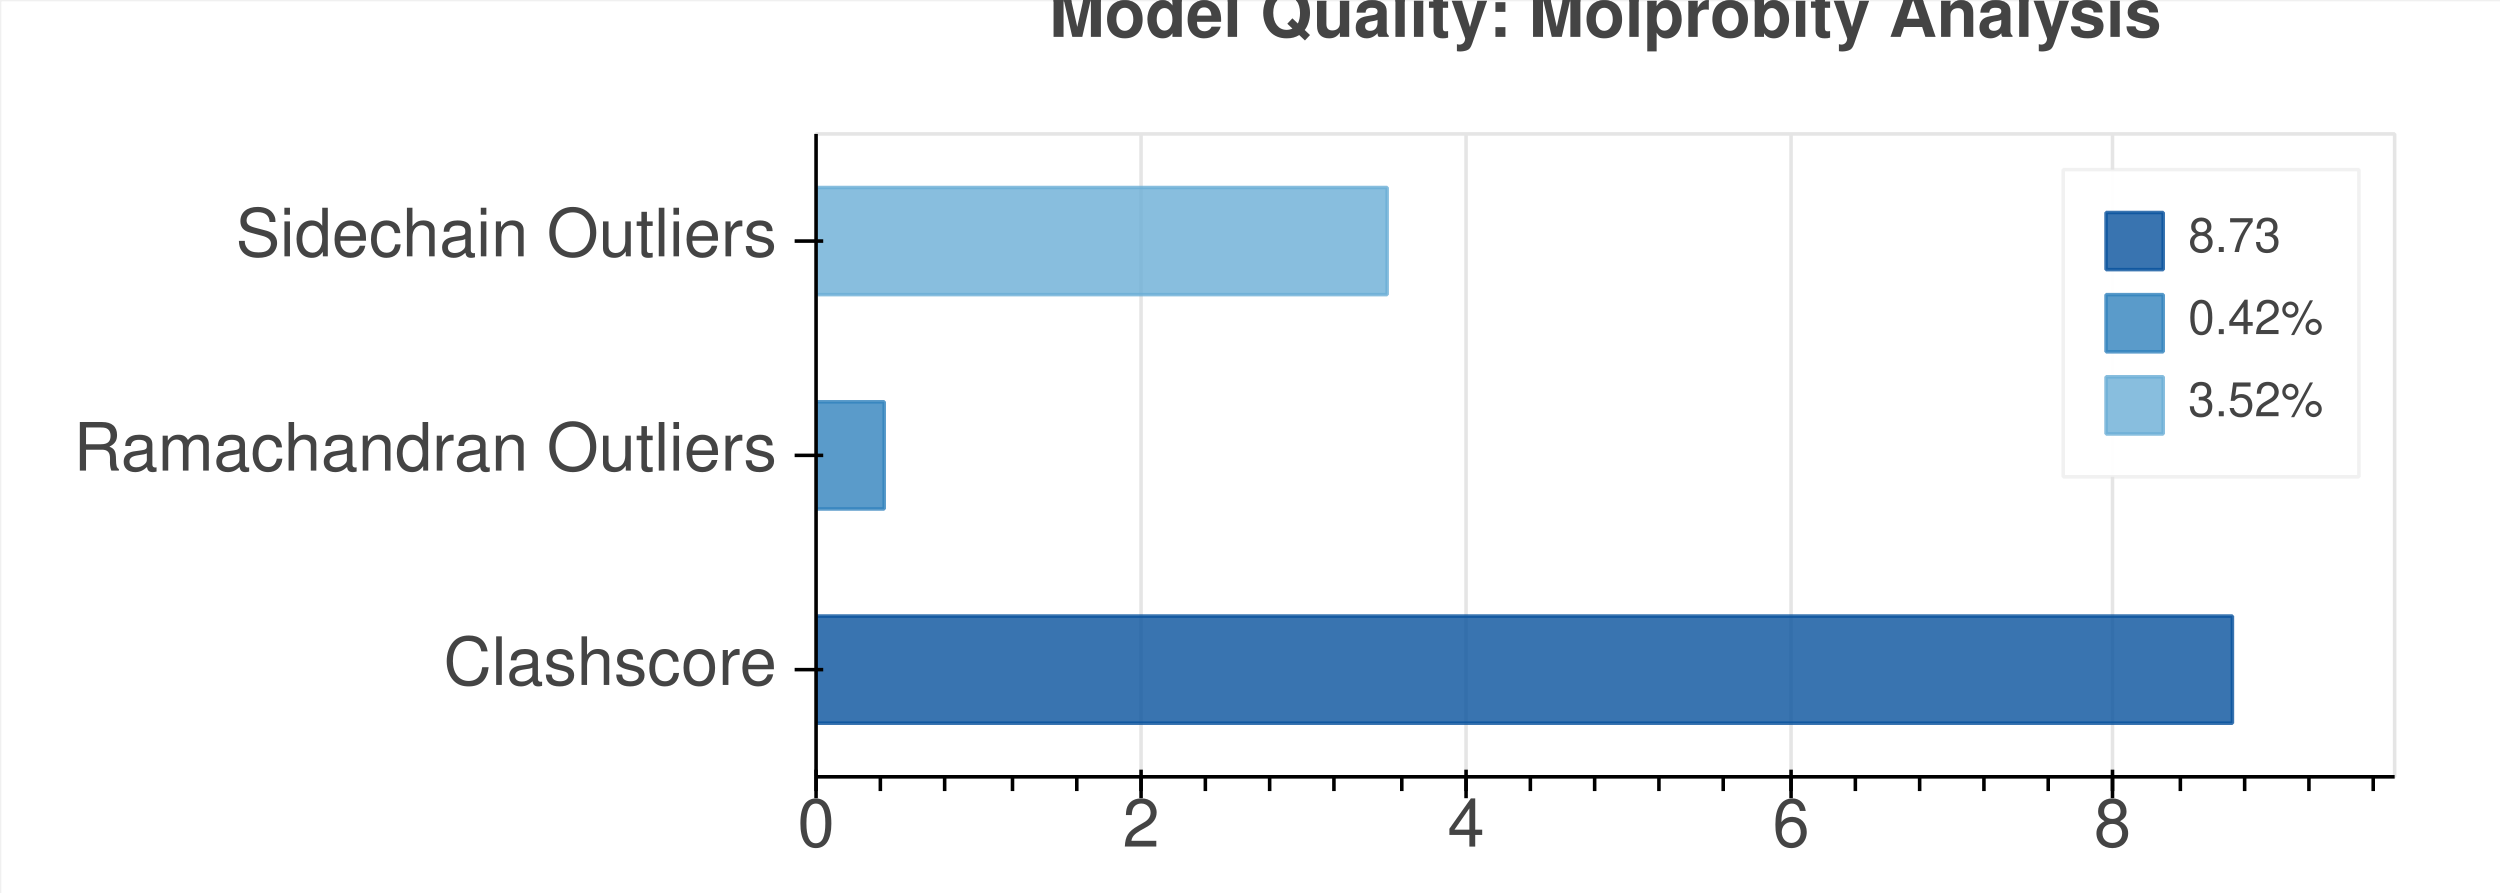
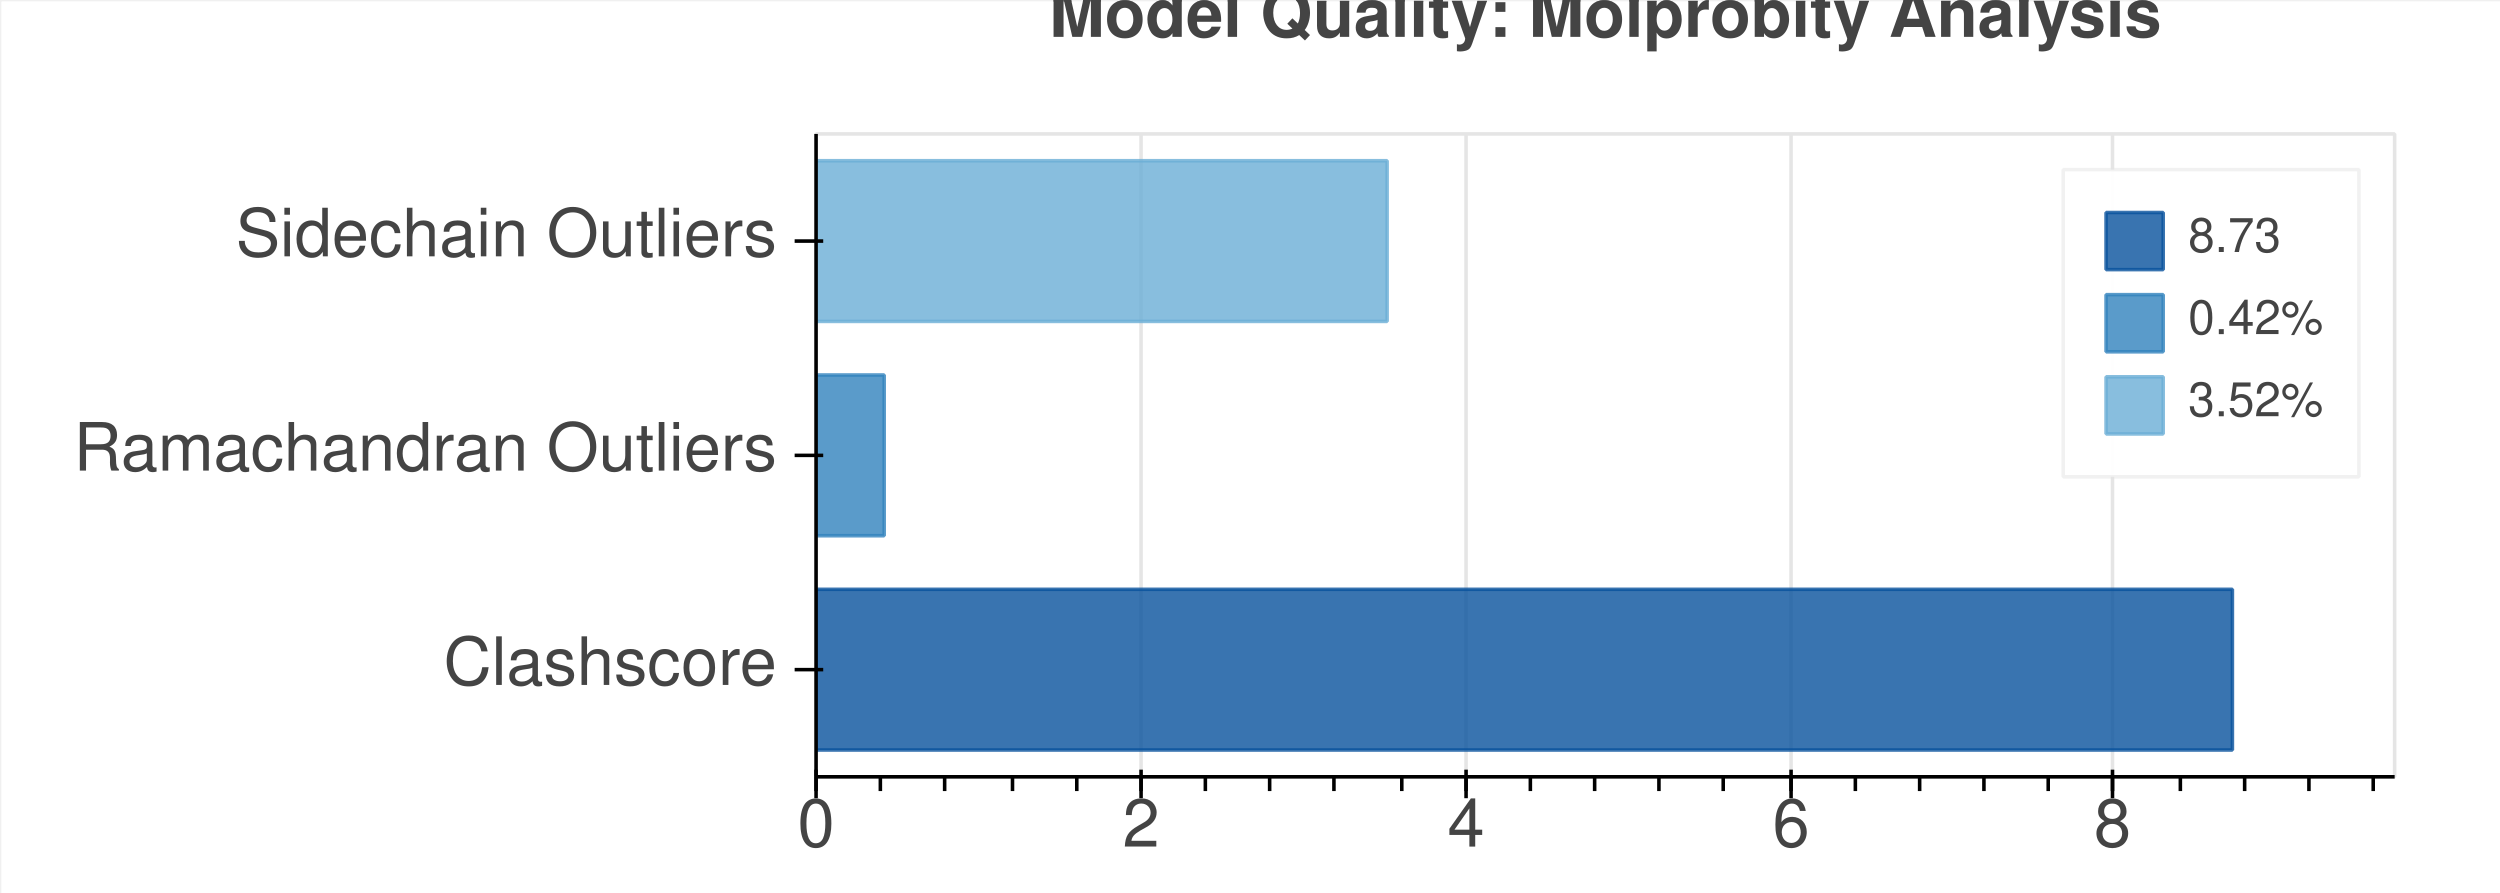
<svg xmlns="http://www.w3.org/2000/svg" version="1.1" width="700" height="250" style="width: 700px; height: 250px;">
  <defs>
-     <clipPath id="eIveUTmPXEVs">
-       <path fill="none" stroke="none" d=" M 228 37 L 670 37 L 670 217 L 228 217 L 228 37 Z" />
-     </clipPath>
-     <clipPath id="UWGryOAaTHaA">
-       <path fill="none" stroke="none" d=" M 228 37 L 670 37 L 670 217 L 228 217 L 228 37 Z" />
-     </clipPath>
-     <clipPath id="yCqaeENrISen">
-       <path fill="none" stroke="none" d=" M 228 37 L 670 37 L 670 217 L 228 217 L 228 37 Z" />
-     </clipPath>
-     <clipPath id="OIRPesMaZAMC">
-       <path fill="none" stroke="none" d=" M 228 37 L 670 37 L 670 217 L 228 217 L 228 37 Z" />
-     </clipPath>
-     <clipPath id="oCNnZqEouiBd">
-       <path fill="none" stroke="none" d=" M 228 37 L 670 37 L 670 217 L 228 217 L 228 37 Z" />
-     </clipPath>
-     <clipPath id="NlvEXglJqowX">
-       <path fill="none" stroke="none" d=" M 228 37 L 670 37 L 670 217 L 228 217 L 228 37 Z" />
-     </clipPath>
-     <clipPath id="wscbiusyNpds">
-       <path fill="none" stroke="none" d=" M 228 37 L 670 37 L 670 217 L 228 217 L 228 37 Z" />
-     </clipPath>
-     <clipPath id="nRBKEMzfdncd">
-       <path fill="none" stroke="none" d=" M 228 37 L 670 37 L 670 217 L 228 217 L 228 37 Z" />
-     </clipPath>
-     <clipPath id="hAmyBgpewLCo">
-       <path fill="none" stroke="none" d=" M 228 37 L 670 37 L 670 217 L 228 217 L 228 37 Z" />
-     </clipPath>
-     <clipPath id="hdTApoLwuOQX">
+     <clipPath id="KuhMcMZrLAMD">
+       <path fill="none" stroke="none" d=" M 228 37 L 670 37 L 670 217 L 228 217 L 228 37 Z" />
+     </clipPath>
+     <clipPath id="hcDUtBJWPFQP">
+       <path fill="none" stroke="none" d=" M 228 37 L 670 37 L 670 217 L 228 217 L 228 37 Z" />
+     </clipPath>
+     <clipPath id="NyRccEJIZTLH">
+       <path fill="none" stroke="none" d=" M 228 37 L 670 37 L 670 217 L 228 217 L 228 37 Z" />
+     </clipPath>
+     <clipPath id="myHVanoRFDxA">
+       <path fill="none" stroke="none" d=" M 228 37 L 670 37 L 670 217 L 228 217 L 228 37 Z" />
+     </clipPath>
+     <clipPath id="MZJNmrIvrrrN">
+       <path fill="none" stroke="none" d=" M 228 37 L 670 37 L 670 217 L 228 217 L 228 37 Z" />
+     </clipPath>
+     <clipPath id="zUirzDoJJDQa">
+       <path fill="none" stroke="none" d=" M 228 37 L 670 37 L 670 217 L 228 217 L 228 37 Z" />
+     </clipPath>
+     <clipPath id="uGLMTTJRqPTk">
+       <path fill="none" stroke="none" d=" M 228 37 L 670 37 L 670 217 L 228 217 L 228 37 Z" />
+     </clipPath>
+     <clipPath id="TtpwQQlMqRpw">
+       <path fill="none" stroke="none" d=" M 228 37 L 670 37 L 670 217 L 228 217 L 228 37 Z" />
+     </clipPath>
+     <clipPath id="mvOoTvskWPZa">
+       <path fill="none" stroke="none" d=" M 228 37 L 670 37 L 670 217 L 228 217 L 228 37 Z" />
+     </clipPath>
+     <clipPath id="tdNtwZJANWEz">
      <path fill="none" stroke="none" d=" M 228 37 L 670 37 L 670 217 L 228 217 L 228 37 Z" />
    </clipPath>
  </defs>
  <g>
    <g transform="scale(1,1) translate(0.5,0.5)">
      <rect fill="#FFFFFF" stroke="none" x="0" y="0" width="700" height="250" />
      <rect fill="#ffffff" stroke="none" x="0" y="0" width="700" height="250" />
      <rect fill="#FFFFFF" stroke="none" x="228" y="37" width="442" height="180" />
      <rect fill="#ffffff" stroke="none" x="228" y="37" width="442" height="180" />
      <g>
        <rect fill="none" stroke="#e5e5e5" x="228" y="37" width="442" height="180" stroke-linejoin="bevel" stroke-miterlimit="10" />
      </g>
-       <g clip-path="url(#eIveUTmPXEVs)">
+       <g clip-path="url(#KuhMcMZrLAMD)">
        <g>
          <g>
            <path fill="none" stroke="#e5e5e5" paint-order="fill stroke markers" d=" M 319 217 L 319 37" stroke-linejoin="bevel" stroke-miterlimit="10" />
            <path fill="none" stroke="#e5e5e5" paint-order="fill stroke markers" d=" M 410 217 L 410 37" stroke-linejoin="bevel" stroke-miterlimit="10" />
            <path fill="none" stroke="#e5e5e5" paint-order="fill stroke markers" d=" M 501 217 L 501 37" stroke-linejoin="bevel" stroke-miterlimit="10" />
            <path fill="none" stroke="#e5e5e5" paint-order="fill stroke markers" d=" M 591 217 L 591 37" stroke-linejoin="bevel" stroke-miterlimit="10" />
          </g>
        </g>
      </g>
-       <g clip-path="url(#UWGryOAaTHaA)">
+       <g clip-path="url(#hcDUtBJWPFQP)">
        <g>
          <g />
        </g>
      </g>
-       <g clip-path="url(#yCqaeENrISen)">
+       <g clip-path="url(#NyRccEJIZTLH)">
        <g>
          <g>
            <path fill="none" stroke="none" />
-             <path fill="#08519c" stroke="none" paint-order="stroke fill markers" d=" M 228 172 L 624.573 172 L 624.573 202 L 228 202 L 228 172 Z" fill-opacity="0.8" />
-             <path fill="none" stroke="#08519c" paint-order="fill stroke markers" d=" M 228 172 L 624.573 172 L 624.573 202 L 228 202 L 228 172 Z" stroke-linejoin="bevel" stroke-miterlimit="10" stroke-opacity="0.8" />
-             <path fill="#3182bd" stroke="none" paint-order="stroke fill markers" d=" M 228 112 L 247.079 112 L 247.079 142 L 228 142 L 228 112 Z" fill-opacity="0.8" />
-             <path fill="none" stroke="#3182bd" paint-order="fill stroke markers" d=" M 228 112 L 247.079 112 L 247.079 142 L 228 142 L 228 112 Z" stroke-linejoin="bevel" stroke-miterlimit="10" stroke-opacity="0.8" />
-             <path fill="#6baed6" stroke="none" paint-order="stroke fill markers" d=" M 228 52 L 387.901 52 L 387.901 82 L 228 82 L 228 52 Z" fill-opacity="0.8" />
-             <path fill="none" stroke="#6baed6" paint-order="fill stroke markers" d=" M 228 52 L 387.901 52 L 387.901 82 L 228 82 L 228 52 Z" stroke-linejoin="bevel" stroke-miterlimit="10" stroke-opacity="0.8" />
-           </g>
-         </g>
-       </g>
-       <g clip-path="url(#OIRPesMaZAMC)">
+             <path fill="#08519c" stroke="none" paint-order="stroke fill markers" d=" M 228 164.5 L 624.573 164.5 L 624.573 209.5 L 228 209.5 L 228 164.5 Z" fill-opacity="0.8" />
+             <path fill="none" stroke="#08519c" paint-order="fill stroke markers" d=" M 228 164.5 L 624.573 164.5 L 624.573 209.5 L 228 209.5 L 228 164.5 Z" stroke-linejoin="bevel" stroke-miterlimit="10" stroke-opacity="0.8" />
+             <path fill="#3182bd" stroke="none" paint-order="stroke fill markers" d=" M 228 104.5 L 247.079 104.5 L 247.079 149.5 L 228 149.5 L 228 104.5 Z" fill-opacity="0.8" />
+             <path fill="none" stroke="#3182bd" paint-order="fill stroke markers" d=" M 228 104.5 L 247.079 104.5 L 247.079 149.5 L 228 149.5 L 228 104.5 Z" stroke-linejoin="bevel" stroke-miterlimit="10" stroke-opacity="0.8" />
+             <path fill="#6baed6" stroke="none" paint-order="stroke fill markers" d=" M 228 44.5 L 387.901 44.5 L 387.901 89.5 L 228 89.5 L 228 44.5 Z" fill-opacity="0.8" />
+             <path fill="none" stroke="#6baed6" paint-order="fill stroke markers" d=" M 228 44.5 L 387.901 44.5 L 387.901 89.5 L 228 89.5 L 228 44.5 Z" stroke-linejoin="bevel" stroke-miterlimit="10" stroke-opacity="0.8" />
+           </g>
+         </g>
+       </g>
+       <g clip-path="url(#myHVanoRFDxA)">
        <g>
          <g />
          <g>
            <path fill="#ffffff" stroke="#e5e5e5" paint-order="fill stroke markers" d=" M 577.2 47 L 660 47 L 660 133 L 577.2 133 L 577.2 47 Z" fill-opacity="0.95" stroke-linejoin="bevel" stroke-miterlimit="10" stroke-opacity="0.5" />
            <text fill="#444444" stroke="none" font-family="helvetica" font-size="10pt" font-style="normal" font-weight="normal" text-decoration="normal" x="612.2" y="67" text-anchor="start" dominant-baseline="central">8.73</text>
            <rect fill="#08519c" stroke="none" x="589.2" y="59" width="16" height="16" fill-opacity="0.8" />
            <path fill="none" stroke="#08519c" paint-order="fill stroke markers" d=" M 589.2 59 L 605.2 59 L 605.2 75 L 589.2 75 L 589.2 59 Z" stroke-linejoin="bevel" stroke-miterlimit="10" stroke-opacity="0.8" />
            <text fill="#444444" stroke="none" font-family="helvetica" font-size="10pt" font-style="normal" font-weight="normal" text-decoration="normal" x="612.2" y="90" text-anchor="start" dominant-baseline="central">0.42%</text>
            <rect fill="#3182bd" stroke="none" x="589.2" y="82" width="16" height="16" fill-opacity="0.8" />
            <path fill="none" stroke="#3182bd" paint-order="fill stroke markers" d=" M 589.2 82 L 605.2 82 L 605.2 98 L 589.2 98 L 589.2 82 Z" stroke-linejoin="bevel" stroke-miterlimit="10" stroke-opacity="0.8" />
            <text fill="#444444" stroke="none" font-family="helvetica" font-size="10pt" font-style="normal" font-weight="normal" text-decoration="normal" x="612.2" y="113" text-anchor="start" dominant-baseline="central">3.52%</text>
            <rect fill="#6baed6" stroke="none" x="589.2" y="105" width="16" height="16" fill-opacity="0.8" />
            <path fill="none" stroke="#6baed6" paint-order="fill stroke markers" d=" M 589.2 105 L 605.2 105 L 605.2 121 L 589.2 121 L 589.2 105 Z" stroke-linejoin="bevel" stroke-miterlimit="10" stroke-opacity="0.8" />
          </g>
        </g>
      </g>
      <g>
        <g fill="#444444">
          <path fill="" stroke="none" d="" />
          <g transform="translate(449,5)">
            <path fill="none" stroke="none" />
            <text fill="" stroke="none" font-family="helvetica" font-size="14pt" font-style="normal" font-weight="bold" text-decoration="normal" x="0" y="0" text-anchor="middle" dominant-baseline="text-before-edge">Model Quality: Molprobity Analysis</text>
          </g>
        </g>
      </g>
      <g />
      <g>
        <g fill="#444444">
          <path fill="none" stroke="black" paint-order="fill stroke markers" d=" M 228 217 L 670 217" stroke-linejoin="bevel" stroke-miterlimit="10" />
          <path fill="none" stroke="black" paint-order="fill stroke markers" d=" M 228 223 L 228 215" stroke-linejoin="bevel" stroke-miterlimit="10" />
          <path fill="none" stroke="black" paint-order="fill stroke markers" d=" M 319 223 L 319 215" stroke-linejoin="bevel" stroke-miterlimit="10" />
          <path fill="none" stroke="black" paint-order="fill stroke markers" d=" M 410 223 L 410 215" stroke-linejoin="bevel" stroke-miterlimit="10" />
          <path fill="none" stroke="black" paint-order="fill stroke markers" d=" M 501 223 L 501 215" stroke-linejoin="bevel" stroke-miterlimit="10" />
          <path fill="none" stroke="black" paint-order="fill stroke markers" d=" M 591 223 L 591 215" stroke-linejoin="bevel" stroke-miterlimit="10" />
          <path fill="none" stroke="black" paint-order="fill stroke markers" d=" M 228 221 L 228 217" stroke-linejoin="bevel" stroke-miterlimit="10" />
          <path fill="none" stroke="black" paint-order="fill stroke markers" d=" M 246 221 L 246 217" stroke-linejoin="bevel" stroke-miterlimit="10" />
          <path fill="none" stroke="black" paint-order="fill stroke markers" d=" M 264 221 L 264 217" stroke-linejoin="bevel" stroke-miterlimit="10" />
          <path fill="none" stroke="black" paint-order="fill stroke markers" d=" M 283 221 L 283 217" stroke-linejoin="bevel" stroke-miterlimit="10" />
          <path fill="none" stroke="black" paint-order="fill stroke markers" d=" M 301 221 L 301 217" stroke-linejoin="bevel" stroke-miterlimit="10" />
          <path fill="none" stroke="black" paint-order="fill stroke markers" d=" M 319 221 L 319 217" stroke-linejoin="bevel" stroke-miterlimit="10" />
          <path fill="none" stroke="black" paint-order="fill stroke markers" d=" M 337 221 L 337 217" stroke-linejoin="bevel" stroke-miterlimit="10" />
          <path fill="none" stroke="black" paint-order="fill stroke markers" d=" M 355 221 L 355 217" stroke-linejoin="bevel" stroke-miterlimit="10" />
          <path fill="none" stroke="black" paint-order="fill stroke markers" d=" M 373 221 L 373 217" stroke-linejoin="bevel" stroke-miterlimit="10" />
          <path fill="none" stroke="black" paint-order="fill stroke markers" d=" M 392 221 L 392 217" stroke-linejoin="bevel" stroke-miterlimit="10" />
          <path fill="none" stroke="black" paint-order="fill stroke markers" d=" M 410 221 L 410 217" stroke-linejoin="bevel" stroke-miterlimit="10" />
          <path fill="none" stroke="black" paint-order="fill stroke markers" d=" M 428 221 L 428 217" stroke-linejoin="bevel" stroke-miterlimit="10" />
          <path fill="none" stroke="black" paint-order="fill stroke markers" d=" M 446 221 L 446 217" stroke-linejoin="bevel" stroke-miterlimit="10" />
          <path fill="none" stroke="black" paint-order="fill stroke markers" d=" M 464 221 L 464 217" stroke-linejoin="bevel" stroke-miterlimit="10" />
          <path fill="none" stroke="black" paint-order="fill stroke markers" d=" M 482 221 L 482 217" stroke-linejoin="bevel" stroke-miterlimit="10" />
          <path fill="none" stroke="black" paint-order="fill stroke markers" d=" M 501 221 L 501 217" stroke-linejoin="bevel" stroke-miterlimit="10" />
          <path fill="none" stroke="black" paint-order="fill stroke markers" d=" M 519 221 L 519 217" stroke-linejoin="bevel" stroke-miterlimit="10" />
          <path fill="none" stroke="black" paint-order="fill stroke markers" d=" M 537 221 L 537 217" stroke-linejoin="bevel" stroke-miterlimit="10" />
          <path fill="none" stroke="black" paint-order="fill stroke markers" d=" M 555 221 L 555 217" stroke-linejoin="bevel" stroke-miterlimit="10" />
          <path fill="none" stroke="black" paint-order="fill stroke markers" d=" M 573 221 L 573 217" stroke-linejoin="bevel" stroke-miterlimit="10" />
          <path fill="none" stroke="black" paint-order="fill stroke markers" d=" M 591 221 L 591 217" stroke-linejoin="bevel" stroke-miterlimit="10" />
          <path fill="none" stroke="black" paint-order="fill stroke markers" d=" M 610 221 L 610 217" stroke-linejoin="bevel" stroke-miterlimit="10" />
          <path fill="none" stroke="black" paint-order="fill stroke markers" d=" M 628 221 L 628 217" stroke-linejoin="bevel" stroke-miterlimit="10" />
          <path fill="none" stroke="black" paint-order="fill stroke markers" d=" M 646 221 L 646 217" stroke-linejoin="bevel" stroke-miterlimit="10" />
          <path fill="" stroke="black" paint-order="fill stroke markers" d=" M 664 221 L 664 217" stroke-linejoin="bevel" stroke-miterlimit="10" />
          <g transform="translate(228,228) rotate(0,0,0)">
            <text fill="" stroke="none" font-family="helvetica" font-size="14pt" font-style="normal" font-weight="normal" text-decoration="normal" x="0" y="0" text-anchor="middle" dominant-baseline="hanging">0</text>
            <g transform="rotate(0,0,0) translate(-228,-228) translate(319,228) rotate(0,0,0)">
              <text fill="" stroke="none" font-family="helvetica" font-size="14pt" font-style="normal" font-weight="normal" text-decoration="normal" x="0" y="0" text-anchor="middle" dominant-baseline="hanging">2</text>
              <g transform="rotate(0,0,0) translate(-319,-228) translate(410,228) rotate(0,0,0)">
                <text fill="" stroke="none" font-family="helvetica" font-size="14pt" font-style="normal" font-weight="normal" text-decoration="normal" x="0" y="0" text-anchor="middle" dominant-baseline="hanging">4</text>
                <g transform="rotate(0,0,0) translate(-410,-228) translate(501,228) rotate(0,0,0)">
                  <text fill="" stroke="none" font-family="helvetica" font-size="14pt" font-style="normal" font-weight="normal" text-decoration="normal" x="0" y="0" text-anchor="middle" dominant-baseline="hanging">6</text>
                  <g transform="rotate(0,0,0) translate(-501,-228) translate(591,228) rotate(0,0,0)">
                    <text fill="" stroke="none" font-family="helvetica" font-size="14pt" font-style="normal" font-weight="normal" text-decoration="normal" x="0" y="0" text-anchor="middle" dominant-baseline="hanging">8</text>
                    <g transform="rotate(0,0,0) translate(-591,-228)" />
                  </g>
                </g>
              </g>
            </g>
          </g>
        </g>
      </g>
      <g>
        <g fill="#444444">
          <path fill="none" stroke="black" paint-order="fill stroke markers" d=" M 228 217 L 228 37" stroke-linejoin="bevel" stroke-miterlimit="10" />
          <path fill="none" stroke="black" paint-order="fill stroke markers" d=" M 222 187 L 230 187" stroke-linejoin="bevel" stroke-miterlimit="10" />
          <path fill="none" stroke="black" paint-order="fill stroke markers" d=" M 222 127 L 230 127" stroke-linejoin="bevel" stroke-miterlimit="10" />
          <path fill="" stroke="black" paint-order="fill stroke markers" d=" M 222 67 L 230 67" stroke-linejoin="bevel" stroke-miterlimit="10" />
          <g transform="translate(217,187) rotate(0,0,0)">
            <text fill="" stroke="none" font-family="helvetica" font-size="14pt" font-style="normal" font-weight="normal" text-decoration="normal" x="0" y="0" text-anchor="end" dominant-baseline="central">Clashscore</text>
            <g transform="rotate(0,0,0) translate(-217,-187) translate(217,127) rotate(0,0,0)">
              <text fill="" stroke="none" font-family="helvetica" font-size="14pt" font-style="normal" font-weight="normal" text-decoration="normal" x="0" y="0" text-anchor="end" dominant-baseline="central">Ramachandran Outliers</text>
              <g transform="rotate(0,0,0) translate(-217,-127) translate(217,67) rotate(0,0,0)">
                <text fill="" stroke="none" font-family="helvetica" font-size="14pt" font-style="normal" font-weight="normal" text-decoration="normal" x="0" y="0" text-anchor="end" dominant-baseline="central">Sidechain Outliers</text>
                <g transform="rotate(0,0,0) translate(-217,-67)" />
              </g>
            </g>
          </g>
        </g>
      </g>
-       <g clip-path="url(#oCNnZqEouiBd)">
+       <g clip-path="url(#MZJNmrIvrrrN)">
        <g />
      </g>
    </g>
    <g transform="scale(1,1) translate(0.5,0.5)">
      <rect fill="#FFFFFF" stroke="none" x="0" y="0" width="700" height="250" />
      <rect fill="#ffffff" stroke="none" x="0" y="0" width="700" height="250" />
      <rect fill="#FFFFFF" stroke="none" x="228" y="37" width="442" height="180" />
      <rect fill="#ffffff" stroke="none" x="228" y="37" width="442" height="180" />
      <g>
        <rect fill="none" stroke="#e5e5e5" x="228" y="37" width="442" height="180" stroke-linejoin="bevel" stroke-miterlimit="10" />
      </g>
-       <g clip-path="url(#NlvEXglJqowX)">
+       <g clip-path="url(#zUirzDoJJDQa)">
        <g>
          <g>
            <path fill="none" stroke="#e5e5e5" paint-order="fill stroke markers" d=" M 319 217 L 319 37" stroke-linejoin="bevel" stroke-miterlimit="10" />
            <path fill="none" stroke="#e5e5e5" paint-order="fill stroke markers" d=" M 410 217 L 410 37" stroke-linejoin="bevel" stroke-miterlimit="10" />
            <path fill="none" stroke="#e5e5e5" paint-order="fill stroke markers" d=" M 501 217 L 501 37" stroke-linejoin="bevel" stroke-miterlimit="10" />
            <path fill="none" stroke="#e5e5e5" paint-order="fill stroke markers" d=" M 591 217 L 591 37" stroke-linejoin="bevel" stroke-miterlimit="10" />
          </g>
        </g>
      </g>
-       <g clip-path="url(#wscbiusyNpds)">
+       <g clip-path="url(#uGLMTTJRqPTk)">
        <g>
          <g />
        </g>
      </g>
-       <g clip-path="url(#nRBKEMzfdncd)">
+       <g clip-path="url(#TtpwQQlMqRpw)">
        <g>
          <g>
            <path fill="none" stroke="none" />
-             <path fill="#08519c" stroke="none" paint-order="stroke fill markers" d=" M 228 172 L 624.573 172 L 624.573 202 L 228 202 L 228 172 Z" fill-opacity="0.8" />
-             <path fill="none" stroke="#08519c" paint-order="fill stroke markers" d=" M 228 172 L 624.573 172 L 624.573 202 L 228 202 L 228 172 Z" stroke-linejoin="bevel" stroke-miterlimit="10" stroke-opacity="0.8" />
-             <path fill="#3182bd" stroke="none" paint-order="stroke fill markers" d=" M 228 112 L 247.079 112 L 247.079 142 L 228 142 L 228 112 Z" fill-opacity="0.8" />
-             <path fill="none" stroke="#3182bd" paint-order="fill stroke markers" d=" M 228 112 L 247.079 112 L 247.079 142 L 228 142 L 228 112 Z" stroke-linejoin="bevel" stroke-miterlimit="10" stroke-opacity="0.8" />
-             <path fill="#6baed6" stroke="none" paint-order="stroke fill markers" d=" M 228 52 L 387.901 52 L 387.901 82 L 228 82 L 228 52 Z" fill-opacity="0.8" />
-             <path fill="none" stroke="#6baed6" paint-order="fill stroke markers" d=" M 228 52 L 387.901 52 L 387.901 82 L 228 82 L 228 52 Z" stroke-linejoin="bevel" stroke-miterlimit="10" stroke-opacity="0.8" />
-           </g>
-         </g>
-       </g>
-       <g clip-path="url(#hAmyBgpewLCo)">
+             <path fill="#08519c" stroke="none" paint-order="stroke fill markers" d=" M 228 164.5 L 624.573 164.5 L 624.573 209.5 L 228 209.5 L 228 164.5 Z" fill-opacity="0.8" />
+             <path fill="none" stroke="#08519c" paint-order="fill stroke markers" d=" M 228 164.5 L 624.573 164.5 L 624.573 209.5 L 228 209.5 L 228 164.5 Z" stroke-linejoin="bevel" stroke-miterlimit="10" stroke-opacity="0.8" />
+             <path fill="#3182bd" stroke="none" paint-order="stroke fill markers" d=" M 228 104.5 L 247.079 104.5 L 247.079 149.5 L 228 149.5 L 228 104.5 Z" fill-opacity="0.8" />
+             <path fill="none" stroke="#3182bd" paint-order="fill stroke markers" d=" M 228 104.5 L 247.079 104.5 L 247.079 149.5 L 228 149.5 L 228 104.5 Z" stroke-linejoin="bevel" stroke-miterlimit="10" stroke-opacity="0.8" />
+             <path fill="#6baed6" stroke="none" paint-order="stroke fill markers" d=" M 228 44.5 L 387.901 44.5 L 387.901 89.5 L 228 89.5 L 228 44.5 Z" fill-opacity="0.8" />
+             <path fill="none" stroke="#6baed6" paint-order="fill stroke markers" d=" M 228 44.5 L 387.901 44.5 L 387.901 89.5 L 228 89.5 L 228 44.5 Z" stroke-linejoin="bevel" stroke-miterlimit="10" stroke-opacity="0.8" />
+           </g>
+         </g>
+       </g>
+       <g clip-path="url(#mvOoTvskWPZa)">
        <g>
          <g />
          <g>
            <path fill="#ffffff" stroke="#e5e5e5" paint-order="fill stroke markers" d=" M 577.2 47 L 660 47 L 660 133 L 577.2 133 L 577.2 47 Z" fill-opacity="0.95" stroke-linejoin="bevel" stroke-miterlimit="10" stroke-opacity="0.5" />
            <text fill="#444444" stroke="none" font-family="helvetica" font-size="10pt" font-style="normal" font-weight="normal" text-decoration="normal" x="612.2" y="67" text-anchor="start" dominant-baseline="central">8.73</text>
            <rect fill="#08519c" stroke="none" x="589.2" y="59" width="16" height="16" fill-opacity="0.8" />
            <path fill="none" stroke="#08519c" paint-order="fill stroke markers" d=" M 589.2 59 L 605.2 59 L 605.2 75 L 589.2 75 L 589.2 59 Z" stroke-linejoin="bevel" stroke-miterlimit="10" stroke-opacity="0.8" />
            <text fill="#444444" stroke="none" font-family="helvetica" font-size="10pt" font-style="normal" font-weight="normal" text-decoration="normal" x="612.2" y="90" text-anchor="start" dominant-baseline="central">0.42%</text>
            <rect fill="#3182bd" stroke="none" x="589.2" y="82" width="16" height="16" fill-opacity="0.8" />
            <path fill="none" stroke="#3182bd" paint-order="fill stroke markers" d=" M 589.2 82 L 605.2 82 L 605.2 98 L 589.2 98 L 589.2 82 Z" stroke-linejoin="bevel" stroke-miterlimit="10" stroke-opacity="0.8" />
            <text fill="#444444" stroke="none" font-family="helvetica" font-size="10pt" font-style="normal" font-weight="normal" text-decoration="normal" x="612.2" y="113" text-anchor="start" dominant-baseline="central">3.52%</text>
            <rect fill="#6baed6" stroke="none" x="589.2" y="105" width="16" height="16" fill-opacity="0.8" />
            <path fill="none" stroke="#6baed6" paint-order="fill stroke markers" d=" M 589.2 105 L 605.2 105 L 605.2 121 L 589.2 121 L 589.2 105 Z" stroke-linejoin="bevel" stroke-miterlimit="10" stroke-opacity="0.8" />
          </g>
        </g>
      </g>
      <g>
        <g fill="#444444">
          <path fill="" stroke="none" d="" />
          <g transform="translate(449,5)">
            <path fill="none" stroke="none" />
            <text fill="" stroke="none" font-family="helvetica" font-size="14pt" font-style="normal" font-weight="bold" text-decoration="normal" x="0" y="0" text-anchor="middle" dominant-baseline="text-before-edge">Model Quality: Molprobity Analysis</text>
          </g>
        </g>
      </g>
      <g />
      <g>
        <g fill="#444444">
          <path fill="none" stroke="black" paint-order="fill stroke markers" d=" M 228 217 L 670 217" stroke-linejoin="bevel" stroke-miterlimit="10" />
          <path fill="none" stroke="black" paint-order="fill stroke markers" d=" M 228 223 L 228 215" stroke-linejoin="bevel" stroke-miterlimit="10" />
          <path fill="none" stroke="black" paint-order="fill stroke markers" d=" M 319 223 L 319 215" stroke-linejoin="bevel" stroke-miterlimit="10" />
          <path fill="none" stroke="black" paint-order="fill stroke markers" d=" M 410 223 L 410 215" stroke-linejoin="bevel" stroke-miterlimit="10" />
          <path fill="none" stroke="black" paint-order="fill stroke markers" d=" M 501 223 L 501 215" stroke-linejoin="bevel" stroke-miterlimit="10" />
          <path fill="none" stroke="black" paint-order="fill stroke markers" d=" M 591 223 L 591 215" stroke-linejoin="bevel" stroke-miterlimit="10" />
          <path fill="none" stroke="black" paint-order="fill stroke markers" d=" M 228 221 L 228 217" stroke-linejoin="bevel" stroke-miterlimit="10" />
          <path fill="none" stroke="black" paint-order="fill stroke markers" d=" M 246 221 L 246 217" stroke-linejoin="bevel" stroke-miterlimit="10" />
          <path fill="none" stroke="black" paint-order="fill stroke markers" d=" M 264 221 L 264 217" stroke-linejoin="bevel" stroke-miterlimit="10" />
          <path fill="none" stroke="black" paint-order="fill stroke markers" d=" M 283 221 L 283 217" stroke-linejoin="bevel" stroke-miterlimit="10" />
          <path fill="none" stroke="black" paint-order="fill stroke markers" d=" M 301 221 L 301 217" stroke-linejoin="bevel" stroke-miterlimit="10" />
          <path fill="none" stroke="black" paint-order="fill stroke markers" d=" M 319 221 L 319 217" stroke-linejoin="bevel" stroke-miterlimit="10" />
          <path fill="none" stroke="black" paint-order="fill stroke markers" d=" M 337 221 L 337 217" stroke-linejoin="bevel" stroke-miterlimit="10" />
          <path fill="none" stroke="black" paint-order="fill stroke markers" d=" M 355 221 L 355 217" stroke-linejoin="bevel" stroke-miterlimit="10" />
          <path fill="none" stroke="black" paint-order="fill stroke markers" d=" M 373 221 L 373 217" stroke-linejoin="bevel" stroke-miterlimit="10" />
          <path fill="none" stroke="black" paint-order="fill stroke markers" d=" M 392 221 L 392 217" stroke-linejoin="bevel" stroke-miterlimit="10" />
          <path fill="none" stroke="black" paint-order="fill stroke markers" d=" M 410 221 L 410 217" stroke-linejoin="bevel" stroke-miterlimit="10" />
          <path fill="none" stroke="black" paint-order="fill stroke markers" d=" M 428 221 L 428 217" stroke-linejoin="bevel" stroke-miterlimit="10" />
          <path fill="none" stroke="black" paint-order="fill stroke markers" d=" M 446 221 L 446 217" stroke-linejoin="bevel" stroke-miterlimit="10" />
          <path fill="none" stroke="black" paint-order="fill stroke markers" d=" M 464 221 L 464 217" stroke-linejoin="bevel" stroke-miterlimit="10" />
          <path fill="none" stroke="black" paint-order="fill stroke markers" d=" M 482 221 L 482 217" stroke-linejoin="bevel" stroke-miterlimit="10" />
          <path fill="none" stroke="black" paint-order="fill stroke markers" d=" M 501 221 L 501 217" stroke-linejoin="bevel" stroke-miterlimit="10" />
          <path fill="none" stroke="black" paint-order="fill stroke markers" d=" M 519 221 L 519 217" stroke-linejoin="bevel" stroke-miterlimit="10" />
          <path fill="none" stroke="black" paint-order="fill stroke markers" d=" M 537 221 L 537 217" stroke-linejoin="bevel" stroke-miterlimit="10" />
          <path fill="none" stroke="black" paint-order="fill stroke markers" d=" M 555 221 L 555 217" stroke-linejoin="bevel" stroke-miterlimit="10" />
          <path fill="none" stroke="black" paint-order="fill stroke markers" d=" M 573 221 L 573 217" stroke-linejoin="bevel" stroke-miterlimit="10" />
          <path fill="none" stroke="black" paint-order="fill stroke markers" d=" M 591 221 L 591 217" stroke-linejoin="bevel" stroke-miterlimit="10" />
          <path fill="none" stroke="black" paint-order="fill stroke markers" d=" M 610 221 L 610 217" stroke-linejoin="bevel" stroke-miterlimit="10" />
          <path fill="none" stroke="black" paint-order="fill stroke markers" d=" M 628 221 L 628 217" stroke-linejoin="bevel" stroke-miterlimit="10" />
          <path fill="none" stroke="black" paint-order="fill stroke markers" d=" M 646 221 L 646 217" stroke-linejoin="bevel" stroke-miterlimit="10" />
          <path fill="" stroke="black" paint-order="fill stroke markers" d=" M 664 221 L 664 217" stroke-linejoin="bevel" stroke-miterlimit="10" />
          <g transform="translate(228,228) rotate(0,0,0)">
            <text fill="" stroke="none" font-family="helvetica" font-size="14pt" font-style="normal" font-weight="normal" text-decoration="normal" x="0" y="0" text-anchor="middle" dominant-baseline="hanging">0</text>
            <g transform="rotate(0,0,0) translate(-228,-228) translate(319,228) rotate(0,0,0)">
              <text fill="" stroke="none" font-family="helvetica" font-size="14pt" font-style="normal" font-weight="normal" text-decoration="normal" x="0" y="0" text-anchor="middle" dominant-baseline="hanging">2</text>
              <g transform="rotate(0,0,0) translate(-319,-228) translate(410,228) rotate(0,0,0)">
                <text fill="" stroke="none" font-family="helvetica" font-size="14pt" font-style="normal" font-weight="normal" text-decoration="normal" x="0" y="0" text-anchor="middle" dominant-baseline="hanging">4</text>
                <g transform="rotate(0,0,0) translate(-410,-228) translate(501,228) rotate(0,0,0)">
                  <text fill="" stroke="none" font-family="helvetica" font-size="14pt" font-style="normal" font-weight="normal" text-decoration="normal" x="0" y="0" text-anchor="middle" dominant-baseline="hanging">6</text>
                  <g transform="rotate(0,0,0) translate(-501,-228) translate(591,228) rotate(0,0,0)">
                    <text fill="" stroke="none" font-family="helvetica" font-size="14pt" font-style="normal" font-weight="normal" text-decoration="normal" x="0" y="0" text-anchor="middle" dominant-baseline="hanging">8</text>
                    <g transform="rotate(0,0,0) translate(-591,-228)" />
                  </g>
                </g>
              </g>
            </g>
          </g>
        </g>
      </g>
      <g>
        <g fill="#444444">
          <path fill="none" stroke="black" paint-order="fill stroke markers" d=" M 228 217 L 228 37" stroke-linejoin="bevel" stroke-miterlimit="10" />
          <path fill="none" stroke="black" paint-order="fill stroke markers" d=" M 222 187 L 230 187" stroke-linejoin="bevel" stroke-miterlimit="10" />
          <path fill="none" stroke="black" paint-order="fill stroke markers" d=" M 222 127 L 230 127" stroke-linejoin="bevel" stroke-miterlimit="10" />
          <path fill="" stroke="black" paint-order="fill stroke markers" d=" M 222 67 L 230 67" stroke-linejoin="bevel" stroke-miterlimit="10" />
          <g transform="translate(217,187) rotate(0,0,0)">
            <text fill="" stroke="none" font-family="helvetica" font-size="14pt" font-style="normal" font-weight="normal" text-decoration="normal" x="0" y="0" text-anchor="end" dominant-baseline="central">Clashscore</text>
            <g transform="rotate(0,0,0) translate(-217,-187) translate(217,127) rotate(0,0,0)">
              <text fill="" stroke="none" font-family="helvetica" font-size="14pt" font-style="normal" font-weight="normal" text-decoration="normal" x="0" y="0" text-anchor="end" dominant-baseline="central">Ramachandran Outliers</text>
              <g transform="rotate(0,0,0) translate(-217,-127) translate(217,67) rotate(0,0,0)">
                <text fill="" stroke="none" font-family="helvetica" font-size="14pt" font-style="normal" font-weight="normal" text-decoration="normal" x="0" y="0" text-anchor="end" dominant-baseline="central">Sidechain Outliers</text>
                <g transform="rotate(0,0,0) translate(-217,-67)" />
              </g>
            </g>
          </g>
        </g>
      </g>
-       <g clip-path="url(#hdTApoLwuOQX)">
+       <g clip-path="url(#tdNtwZJANWEz)">
        <g />
      </g>
    </g>
  </g>
</svg>
